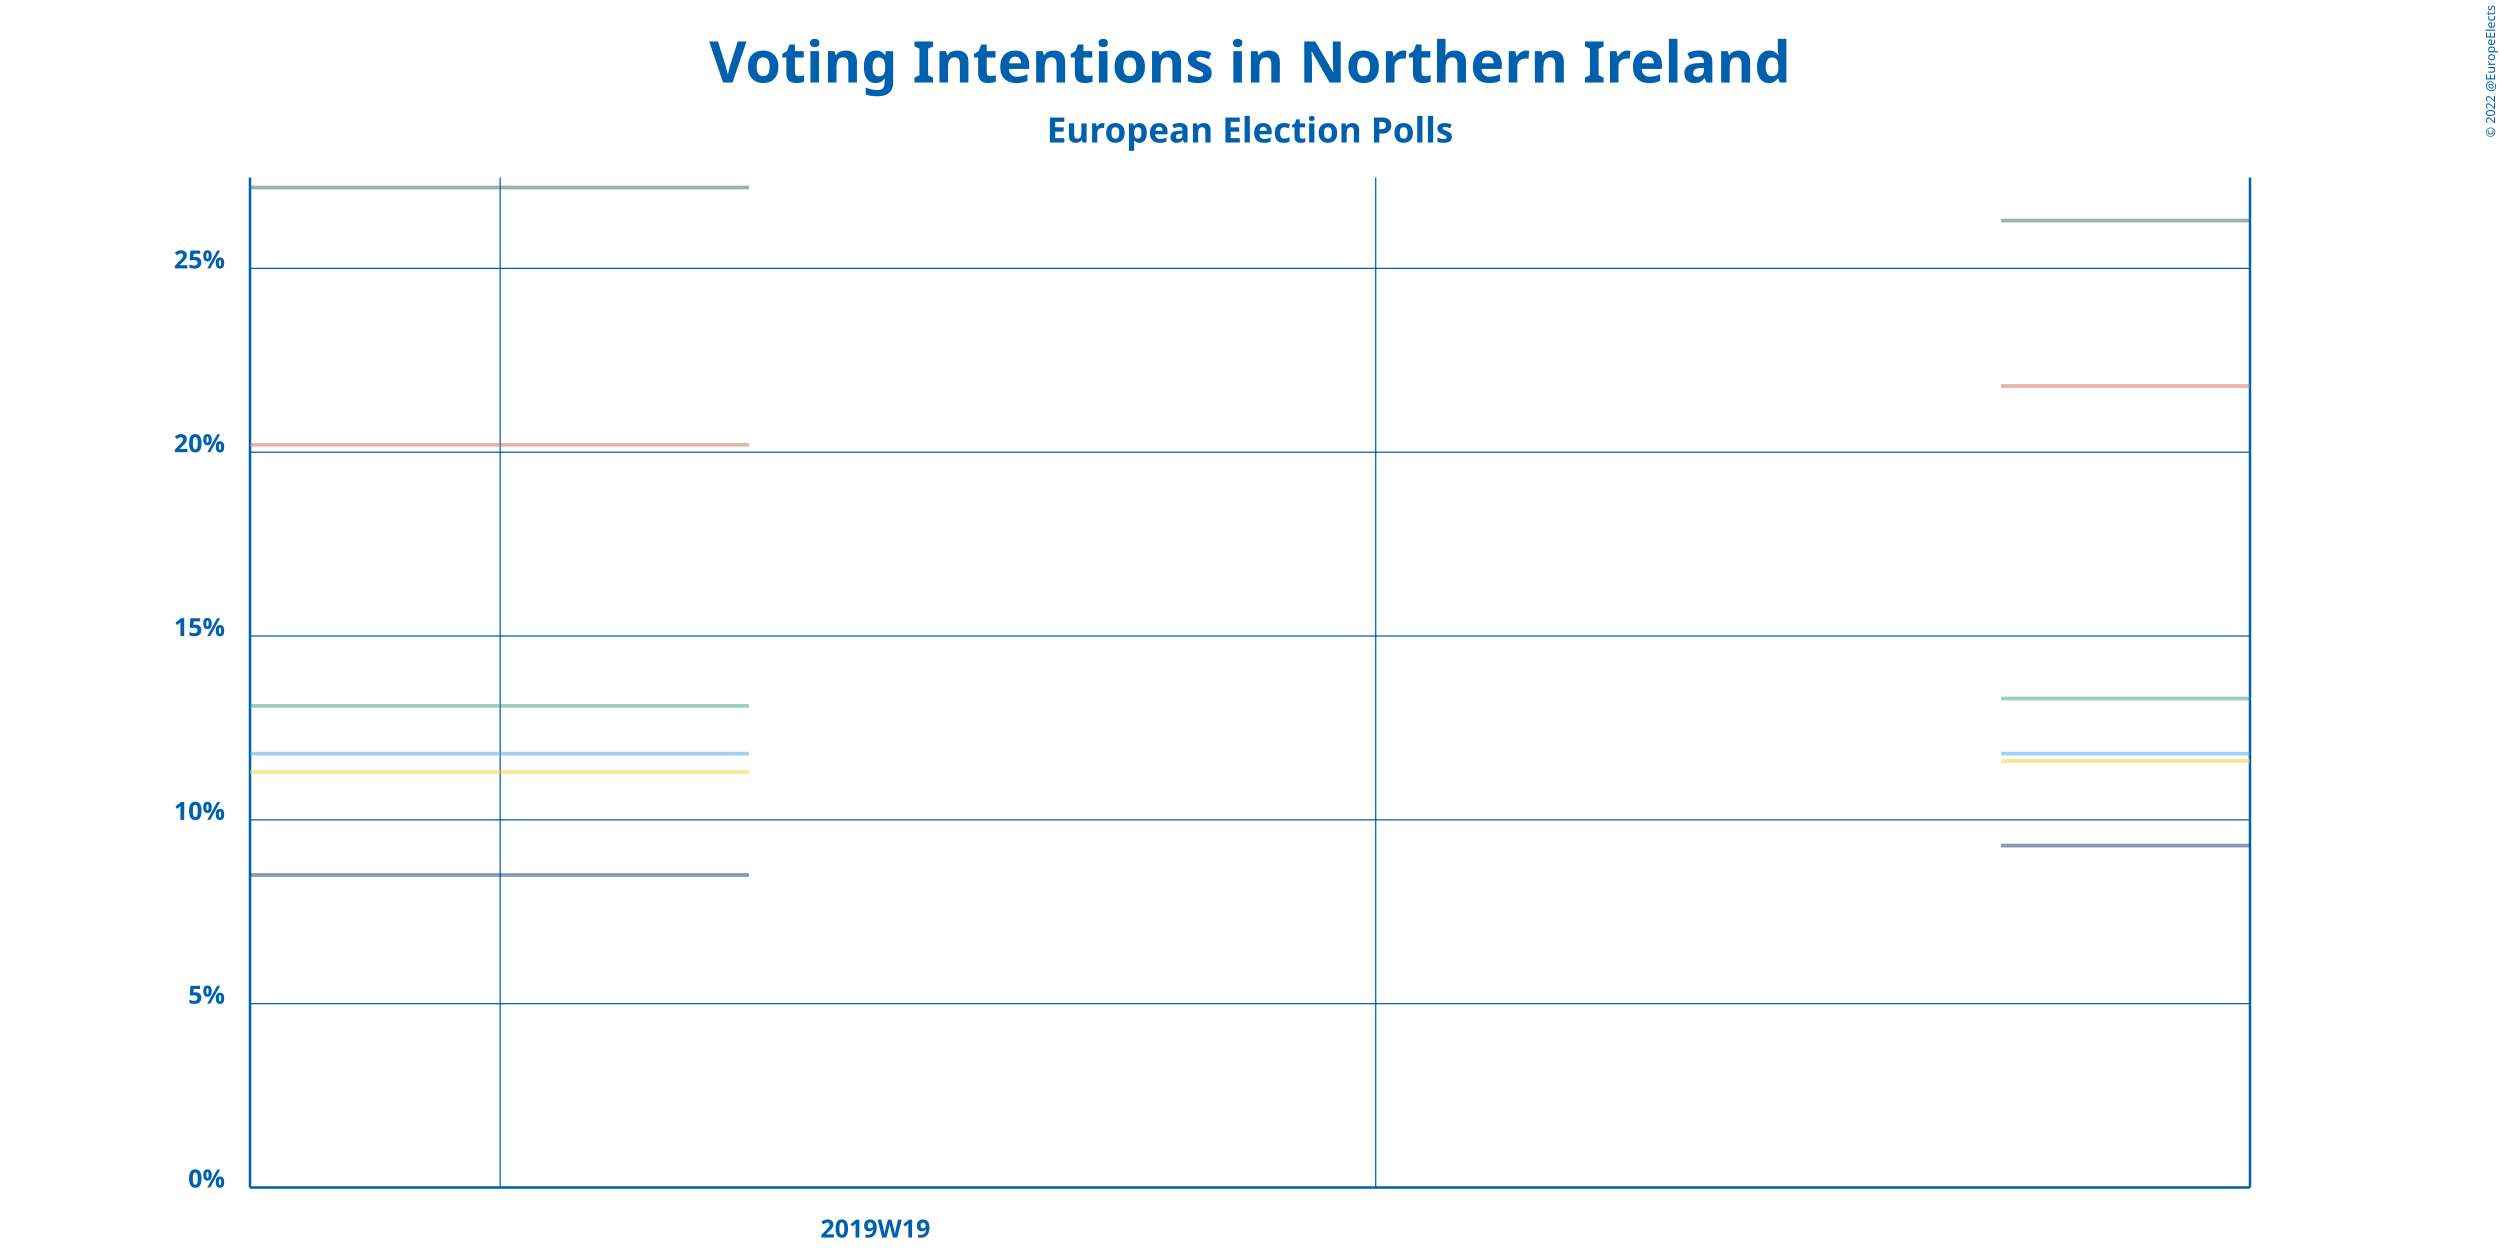
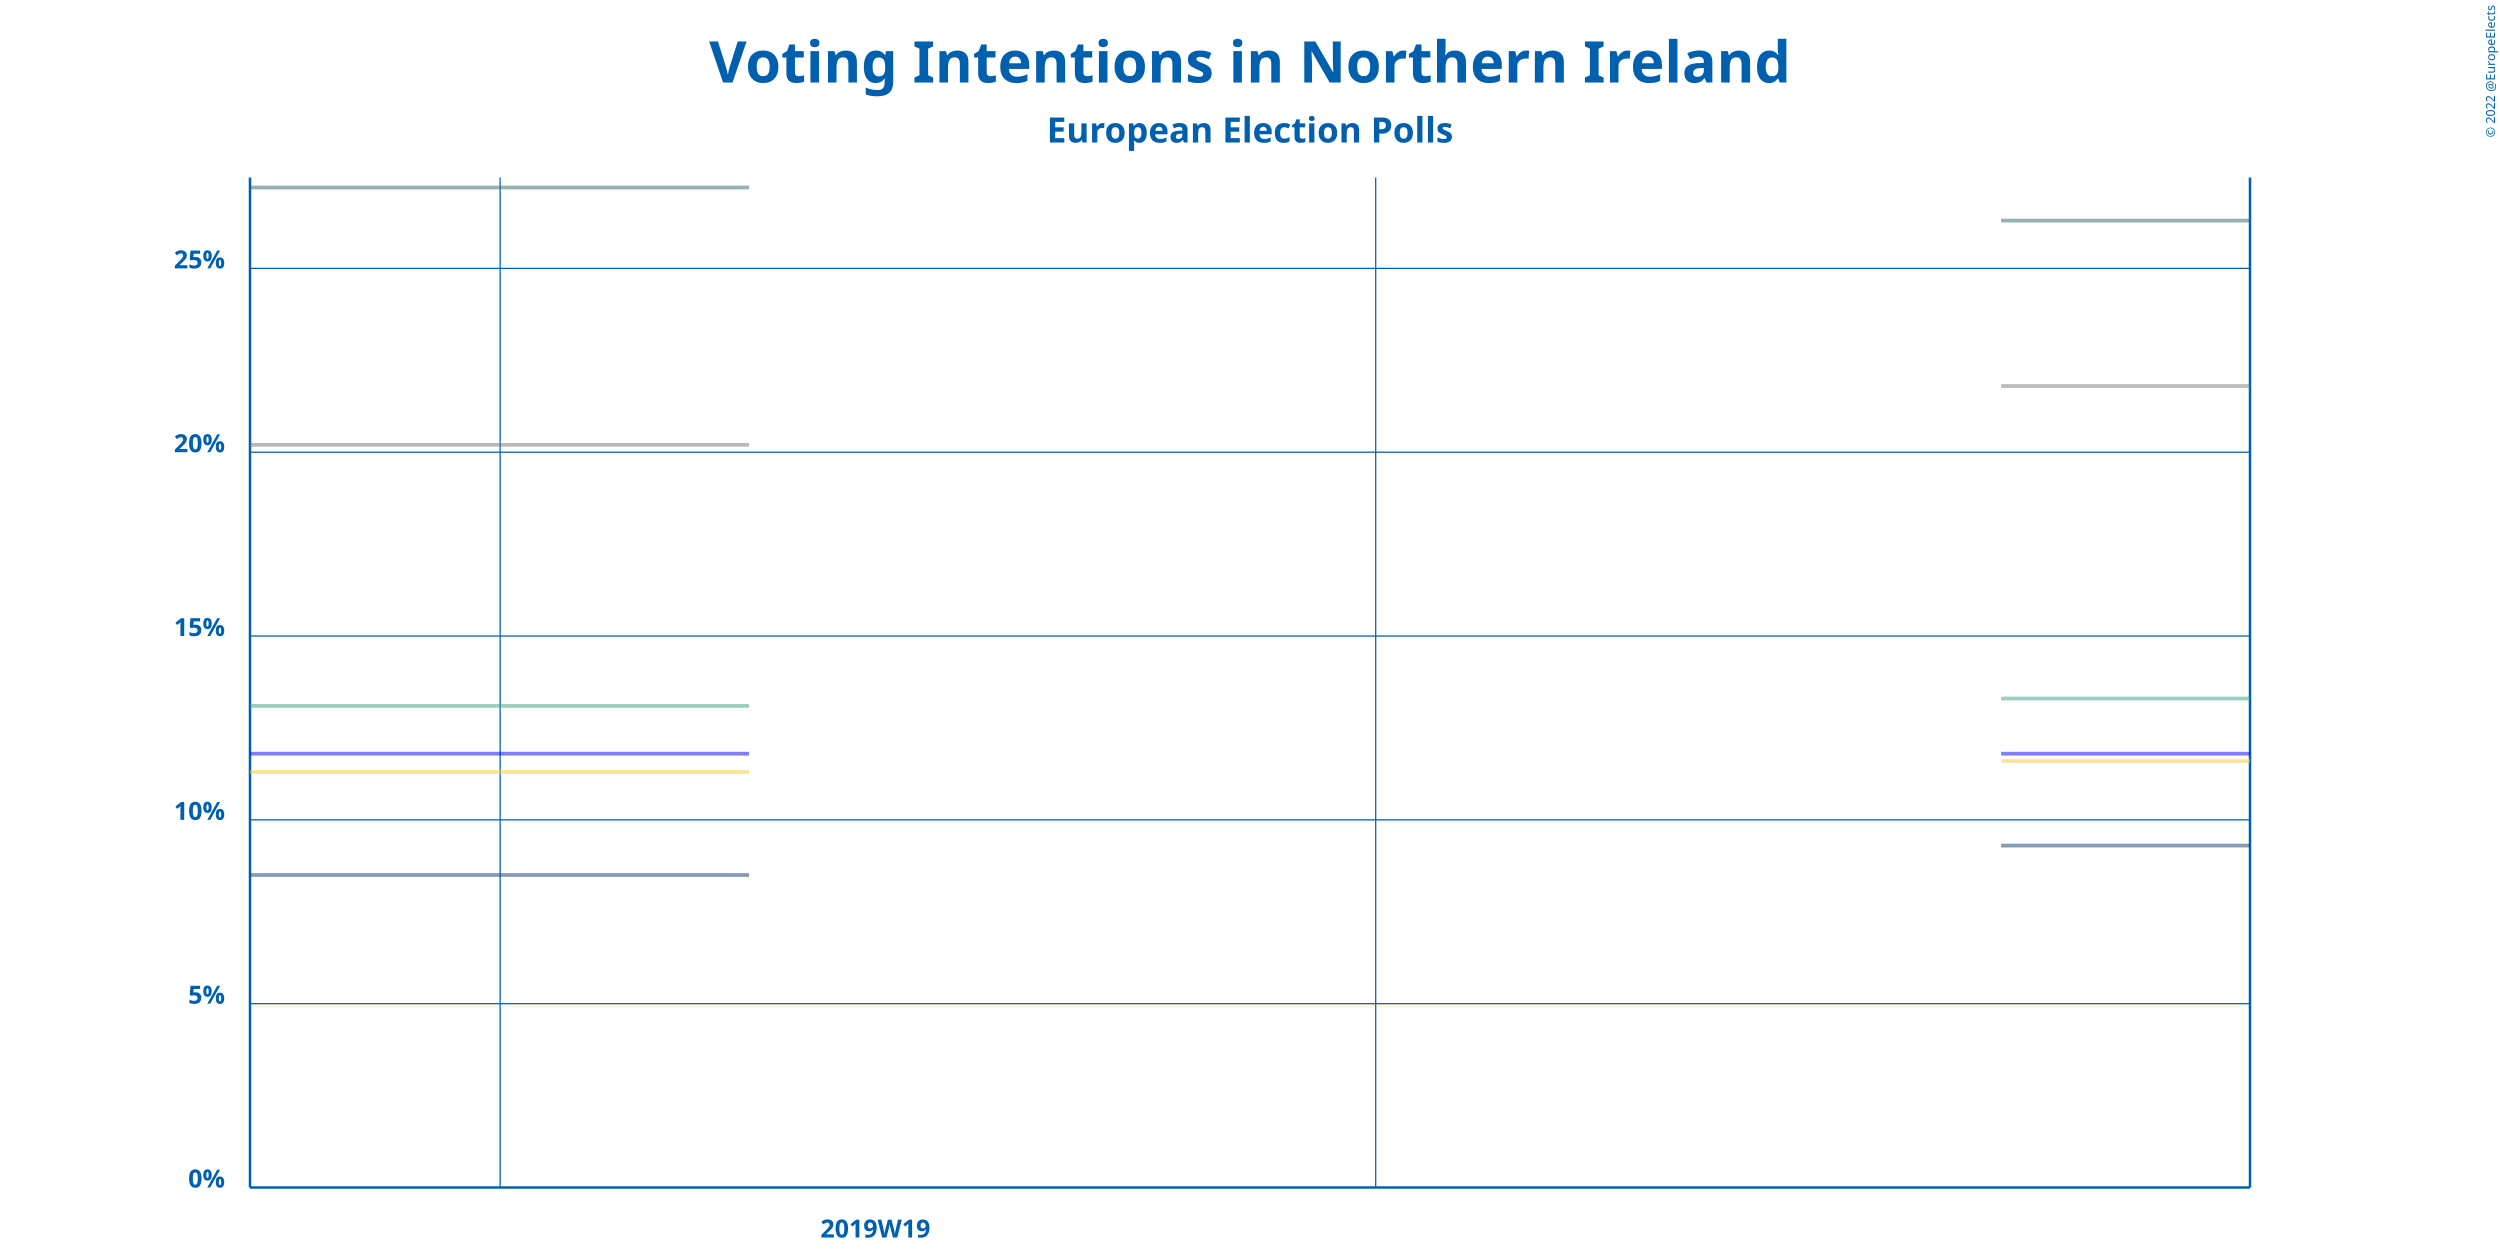
<svg height="1000" width="2000">
  <rect fill="#FFFFFF" height="1000" stroke="none" width="2000" x="0" y="0" />
  <text fill="#0060AE" font-family="'Advent Pro'" font-size="46px" font-style="normal" font-weight="bold" text-align="center" text-anchor="middle" x="1000" y="66">Voting Intentions in Northern Ireland</text>
  <text fill="#0060AE" font-family="'Advent Pro'" font-size="28px" font-style="normal" font-weight="bold" text-align="center" text-anchor="middle" x="1000" y="114">European Election Polls</text>
  <text fill="#0060AE" font-family="'Advent Pro'" font-size="10px" font-style="normal" font-weight="normal" text-align="center" text-anchor="end" transform="rotate(270)" x="-4" y="1996">© 2022 @EuropeElects</text>
  <g>
    <g>
      <line stroke="#0060AE" stroke-width="2" x1="200.0" x2="1800.0" y1="950.0" y2="950.0" />
      <text fill="#0060AE" font-family="'Advent Pro'" font-size="20px" font-style="normal" font-weight="bold" text-align="center" text-anchor="end" x="180.0" y="950.0">0%</text>
      <line stroke="#0060AE" stroke-width="2" x1="200.0" x2="200.0" y1="950.0" y2="142.0" />
      <line stroke="#0060AE" stroke-width="2" x1="1800.0" x2="1800.0" y1="950.0" y2="142.0" />
      <line stroke="#0060AE" stroke-width="1" x1="400.125" x2="400.125" y1="950.0" y2="142.0" />
      <text fill="#0060AE" font-family="'Advent Pro'" font-size="20px" font-style="normal" font-weight="bold" text-align="center" text-anchor="middle" x="700.313" y="990.0">2019W19</text>
      <line stroke="#0060AE" stroke-width="1" x1="1100.563" x2="1100.563" y1="950.0" y2="142.0" />
      <line stroke="#0060AE" stroke-width="1" x1="200.0" x2="1800.0" y1="802.941" y2="802.941" />
      <text fill="#0060AE" font-family="'Advent Pro'" font-size="20px" font-style="normal" font-weight="bold" text-align="center" text-anchor="end" x="180.0" y="802.941">5%</text>
      <line stroke="#0060AE" stroke-width="1" x1="200.0" x2="1800.0" y1="655.882" y2="655.882" />
      <text fill="#0060AE" font-family="'Advent Pro'" font-size="20px" font-style="normal" font-weight="bold" text-align="center" text-anchor="end" x="180.0" y="655.882">10%</text>
      <line stroke="#0060AE" stroke-width="1" x1="200.0" x2="1800.0" y1="508.824" y2="508.824" />
      <text fill="#0060AE" font-family="'Advent Pro'" font-size="20px" font-style="normal" font-weight="bold" text-align="center" text-anchor="end" x="180.0" y="508.824">15%</text>
      <line stroke="#0060AE" stroke-width="1" x1="200.0" x2="1800.0" y1="361.765" y2="361.765" />
      <text fill="#0060AE" font-family="'Advent Pro'" font-size="20px" font-style="normal" font-weight="bold" text-align="center" text-anchor="end" x="180.0" y="361.765">20%</text>
      <line stroke="#0060AE" stroke-width="1" x1="200.0" x2="1800.0" y1="214.706" y2="214.706" />
      <text fill="#0060AE" font-family="'Advent Pro'" font-size="20px" font-style="normal" font-weight="bold" text-align="center" text-anchor="end" x="180.0" y="214.706">25%</text>
    </g>
    <g>
-       <line stroke="#D46A4C" stroke-opacity="0.5" stroke-width="3" x1="1600.876" x2="1800.0" y1="308.824" y2="308.824" />
+       <line stroke="#777777" stroke-opacity="0.5" stroke-width="3" x1="1600.876" x2="1800.0" y1="308.824" y2="308.824" />
      <line stroke="#326760" stroke-opacity="0.5" stroke-width="3" x1="1600.876" x2="1800.0" y1="176.471" y2="176.471" />
      <line stroke="#3A9E84" stroke-opacity="0.5" stroke-width="3" x1="1600.876" x2="1800.0" y1="558.824" y2="558.824" />
-       <line stroke="#48A5EE" stroke-opacity="0.5" stroke-width="3" x1="1600.876" x2="1800.0" y1="602.941" y2="602.941" />
+       <line stroke="#0000FF" stroke-opacity="0.5" stroke-width="3" x1="1600.876" x2="1800.0" y1="602.941" y2="602.941" />
      <line stroke="#F6CB2F" stroke-opacity="0.5" stroke-width="3" x1="1600.876" x2="1800.0" y1="608.824" y2="608.824" />
      <line stroke="#0C3A6A" stroke-opacity="0.5" stroke-width="3" x1="1600.876" x2="1800.0" y1="676.471" y2="676.471" />
      <line stroke-opacity="0.5" stroke-width="3" x1="1600.876" x2="1800.0" y1="735.294" y2="735.294" />
-       <line stroke="#D46A4C" stroke-opacity="0.5" stroke-width="3" x1="200.0" x2="599.25" y1="355.882" y2="355.882" />
+       <line stroke="#777777" stroke-opacity="0.5" stroke-width="3" x1="200.0" x2="599.25" y1="355.882" y2="355.882" />
      <line stroke="#326760" stroke-opacity="0.5" stroke-width="3" x1="200.0" x2="599.25" y1="150.0" y2="150.0" />
      <line stroke="#3A9E84" stroke-opacity="0.5" stroke-width="3" x1="200.0" x2="599.25" y1="564.706" y2="564.706" />
-       <line stroke="#48A5EE" stroke-opacity="0.5" stroke-width="3" x1="200.0" x2="599.25" y1="602.941" y2="602.941" />
+       <line stroke="#0000FF" stroke-opacity="0.5" stroke-width="3" x1="200.0" x2="599.25" y1="602.941" y2="602.941" />
      <line stroke="#F6CB2F" stroke-opacity="0.5" stroke-width="3" x1="200.0" x2="599.25" y1="617.647" y2="617.647" />
      <line stroke="#0C3A6A" stroke-opacity="0.5" stroke-width="3" x1="200.0" x2="599.25" y1="700.0" y2="700.0" />
      <line stroke-opacity="0.5" stroke-width="3" x1="200.0" x2="599.25" y1="717.647" y2="717.647" />
    </g>
    <g />
  </g>
</svg>
